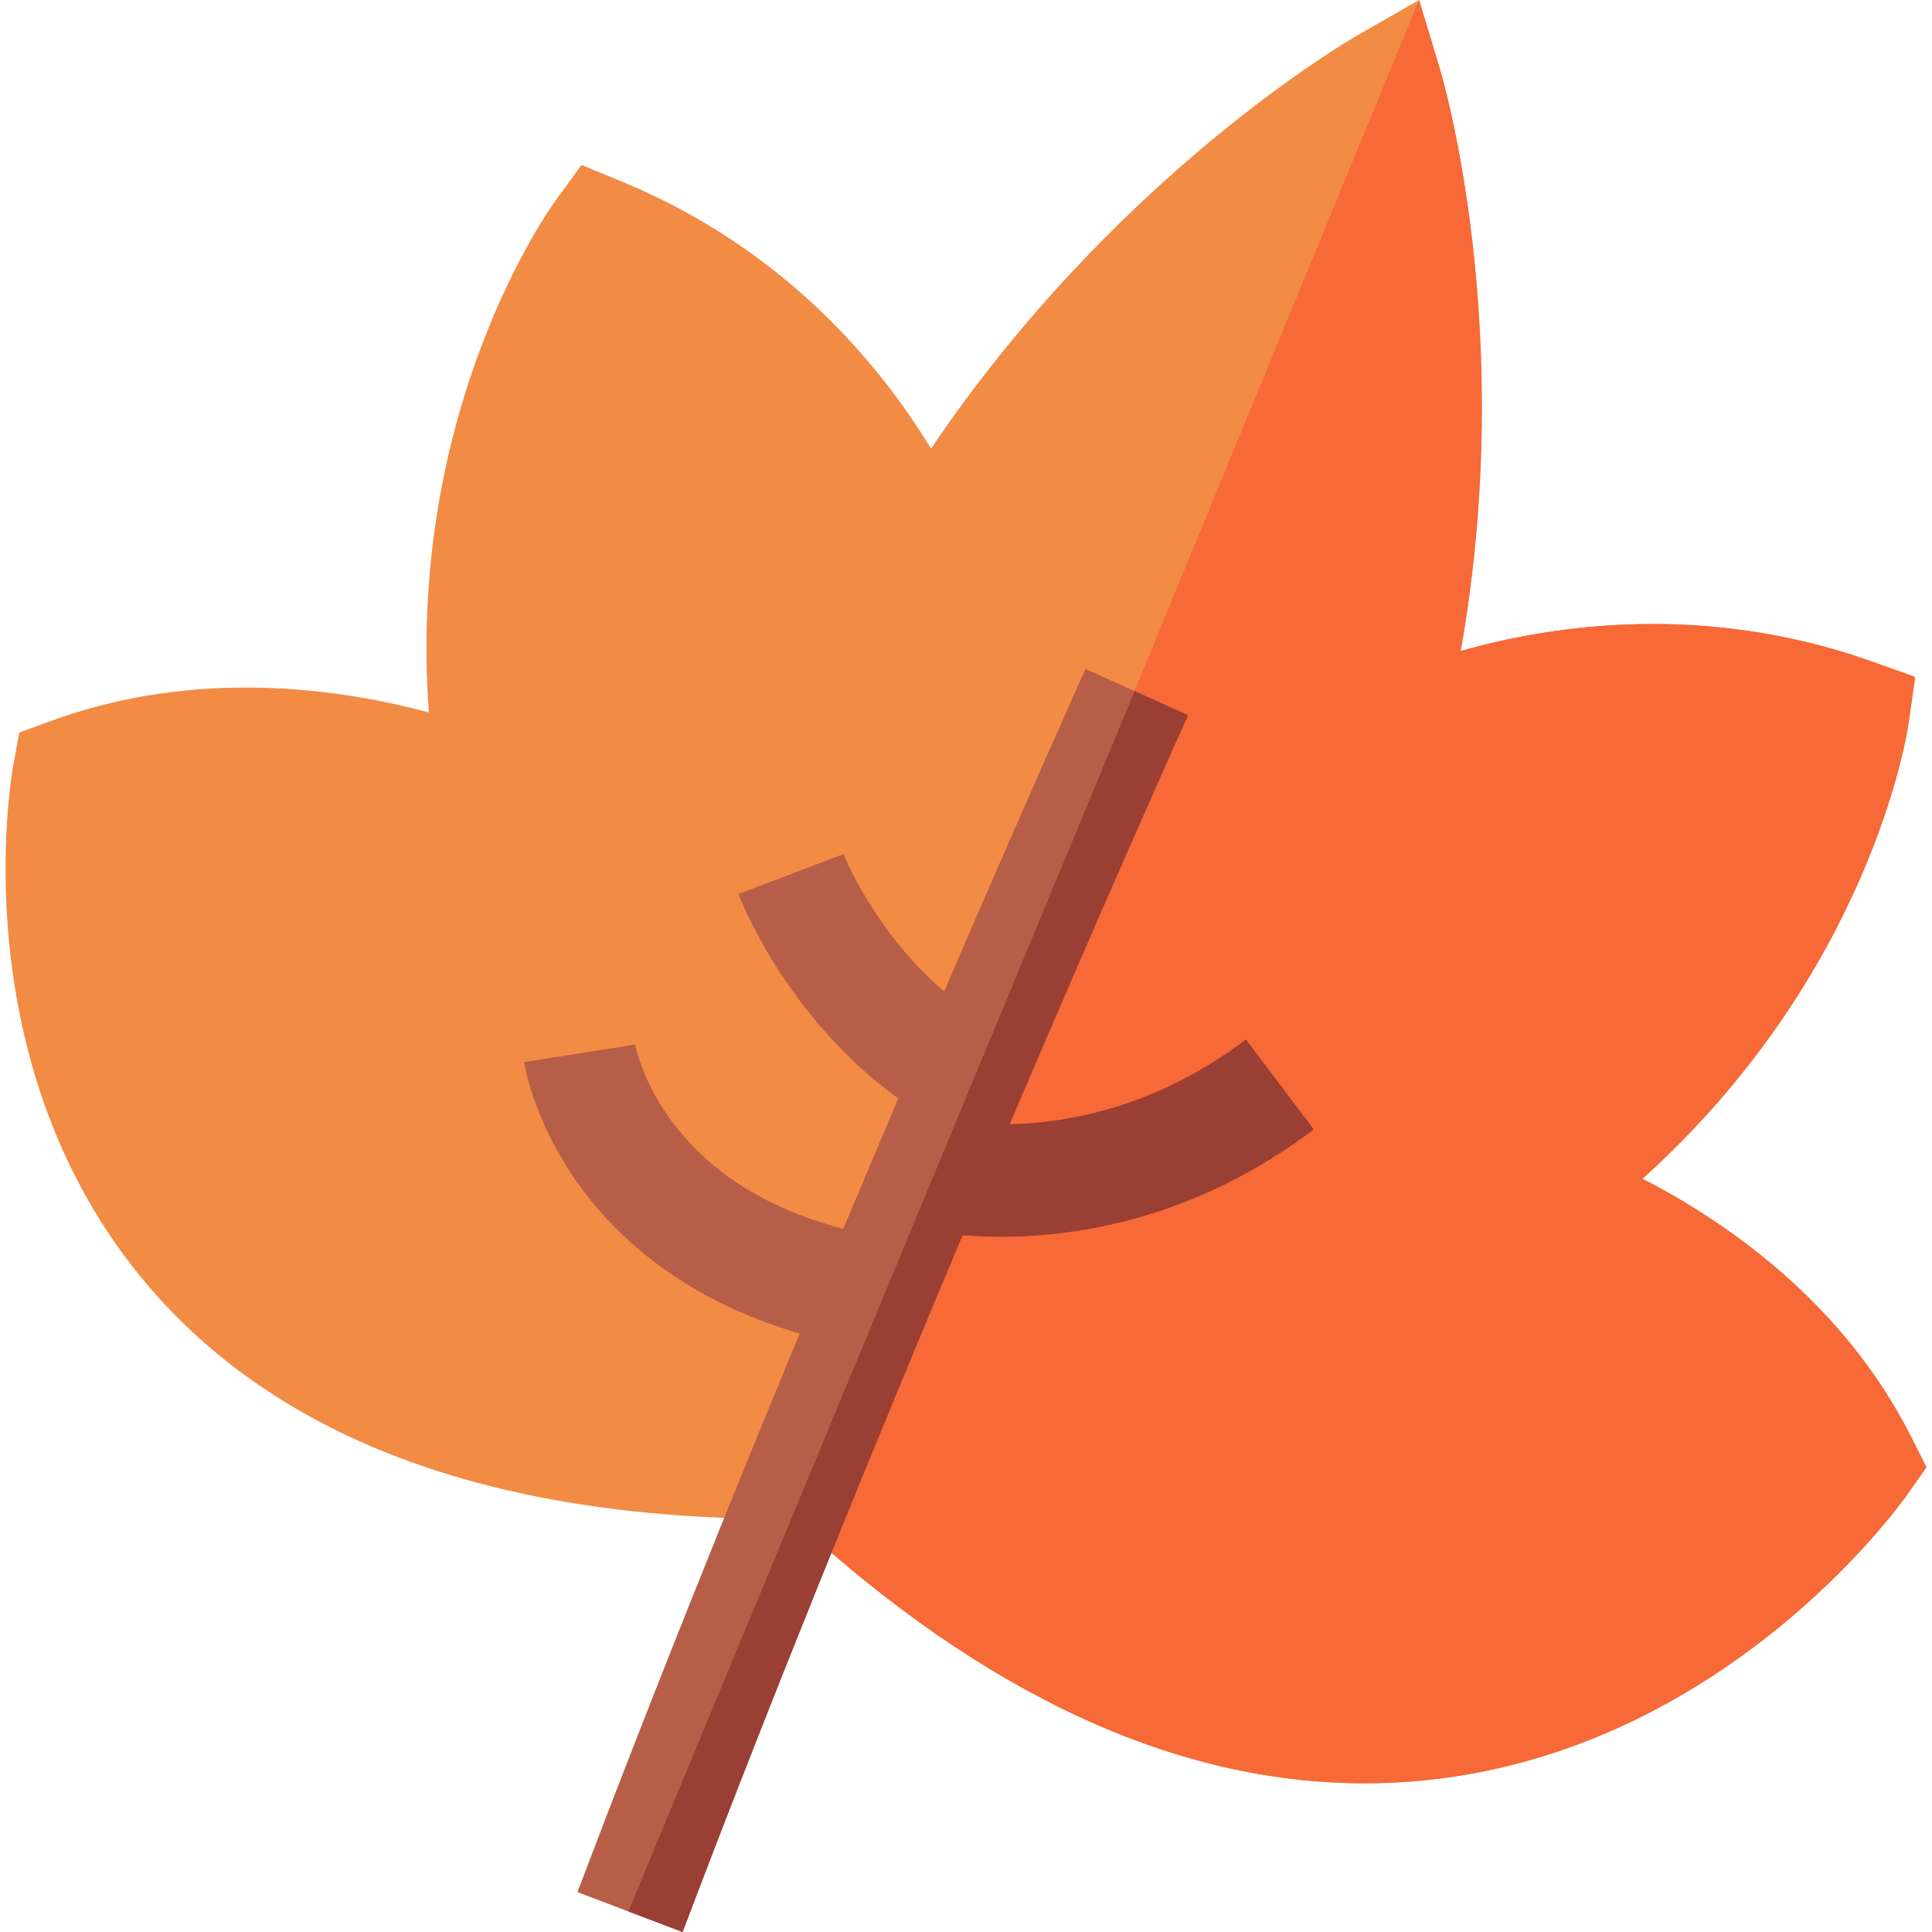
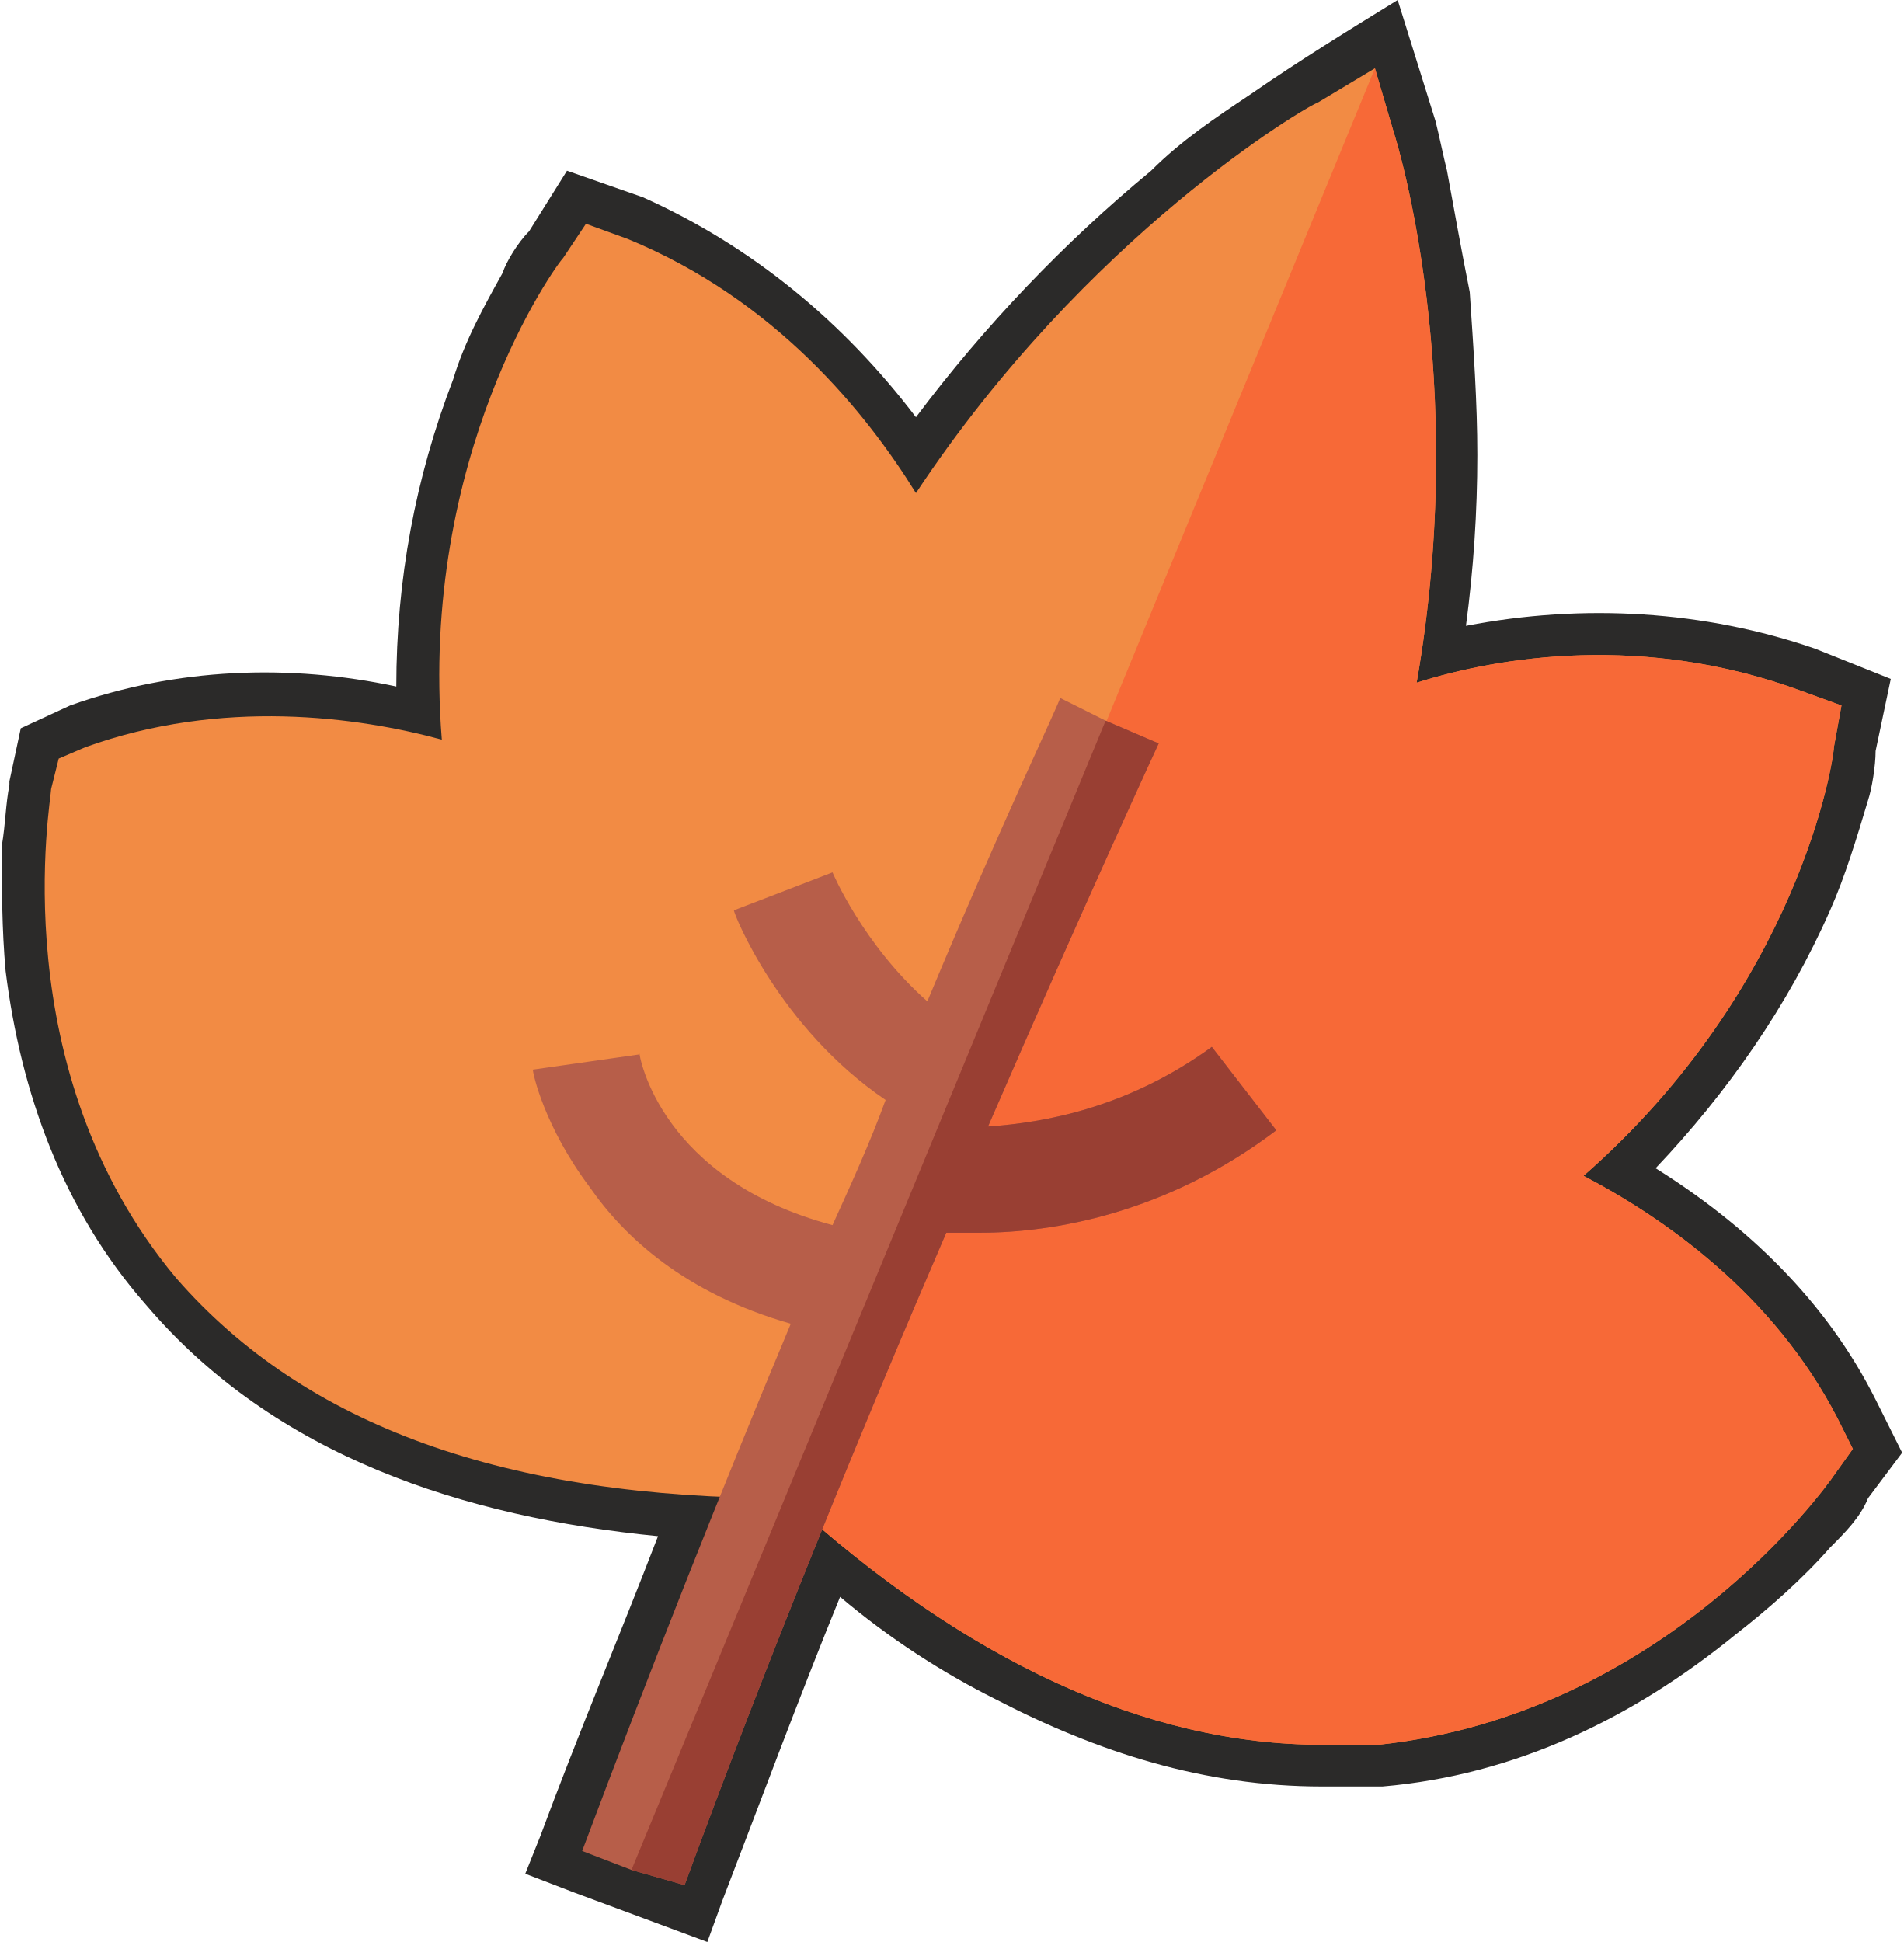
- <svg xmlns="http://www.w3.org/2000/svg" version="1.1" width="512" height="512" x="0" y="0" viewBox="0 0 514.961 514.961" style="enable-background:new 0 0 512 512" xml:space="preserve" class="">
-   <g>
-     <g>
-       <path d="m513.48 391.092-5.175 7.352c-1.958 2.781-48.764 68.126-128.638 76.088-5.305.53-10.63.79-15.945.79-50.352.01-101.464-23.636-152.245-70.457-78.675.51-136.6-20.475-172.227-62.445-49.742-58.604-36.265-135.502-35.666-138.752l1.549-8.402 8.012-2.951c38.963-14.373 77.317-8.842 101.164-2.411-5.964-80.729 31.98-133.971 33.748-136.412l6.943-9.532 10.89 4.501c43.359 17.904 68.795 48.961 82.262 71.117 49.004-72.557 110.895-108.575 113.762-110.216l16.335-9.362 5.445 18.044c.939 3.101 20.69 70.227 5.645 155.477 25.316-7.172 65.518-12.863 109.586 2.801l11.549 4.111-1.728 12.143c-.42 2.961-10.18 66.816-70.963 121.618 21.949 11.273 53.439 32.708 71.652 68.856z" fill="#f28b44" data-original="#f28b44" />
-       <path d="m513.48 391.092-5.175 7.352c-1.958 2.781-48.764 68.126-128.638 76.088-5.305.53-10.63.79-15.945.79-50.352.01-101.464-23.636-152.245-70.457l166.772-404.865 5.445 18.044c.939 3.101 20.69 70.227 5.645 155.477 25.316-7.172 65.518-12.863 109.586 2.801l11.549 4.111-1.728 12.143c-.42 2.961-10.18 66.816-70.963 121.618 21.949 11.273 53.439 32.708 71.652 68.856z" fill="#f76937" data-original="#f76937" />
-       <g>
-         <path d="m350.165 301.031c-31.35 23.726-62.79 28.607-83.321 28.607-3.826 0-7.273-.17-10.27-.42-23.268 55.273-50.152 121.068-74.639 185.743l-14.446-5.481-13.577-5.151c19.232-50.812 39.942-102.304 59.234-148.895-30.221-8.792-47.815-24.946-57.625-37.989-12.818-17.054-15.555-32.648-15.825-34.368l29.612-4.641-.02-.16c.28 1.6 7.133 36.739 55.487 49.252 5.055-12.063 9.961-23.676 14.666-34.728-30.021-21.755-42.07-53.062-42.63-54.533l14.037-5.291 13.997-5.331c.1.25 8.122 20.635 26.805 36.619 22.129-51.422 37.355-85.22 37.684-85.97l13.098 5.922 14.216 6.431c-.38.85-20.231 44.91-47.555 109.036 15.575-.34 39.143-4.531 63-22.585z" fill="#b75e49" data-original="#b75e49" />
-         <g>
-           <path d="m350.165 301.031c-31.35 23.726-62.79 28.607-83.321 28.607-3.826 0-7.273-.17-10.27-.42-23.268 55.273-50.152 121.068-74.639 185.743l-14.446-5.481 134.941-325.267 14.216 6.431c-.38.85-20.231 44.91-47.555 109.036 15.575-.34 39.143-4.531 63-22.585z" fill="#993f33" data-original="#993f33" />
-         </g>
-       </g>
+ <svg xmlns="http://www.w3.org/2000/svg" xml:space="preserve" width="500px" height="510px" version="1.1" style="shape-rendering:geometricPrecision; text-rendering:geometricPrecision; image-rendering:optimizeQuality; fill-rule:evenodd; clip-rule:evenodd" viewBox="0 0 501 512">
+   <defs>
+     <style type="text/css">
+    
+     .fil0 {fill:#2B2A29}
+     .fil4 {fill:#993F33}
+     .fil3 {fill:#B75E49}
+     .fil1 {fill:#F28B44}
+     .fil2 {fill:#F76937}
+    
+   </style>
+   </defs>
+   <g id="Слой_x0020_1">
+     <path class="fil0" d="M190 501c0,0 0,0 0,0l-4 11 -35 -13 0 0 -13 -5 4 -10c10,-27 21,-53 31,-79 -51,-5 -101,-21 -135,-61 -22,-25 -33,-56 -37,-88 -1,-11 -1,-22 -1,-33 1,-6 1,-11 2,-16l0 -1 3 -14 13 -6 0 0c28,-10 58,-11 86,-5 0,-28 5,-55 15,-81 3,-10 8,-19 13,-28 1,-3 4,-8 7,-11l10 -16 20 7 0 0c29,13 53,33 72,58 18,-24 39,-46 62,-65 8,-8 17,-14 26,-20 13,-9 26,-17 39,-25l10 32c1,4 2,9 3,13 2,11 4,22 6,32 1,15 2,29 2,43 0,15 -1,30 -3,45 31,-6 63,-4 92,6l20 8 -4 19c0,4 -1,10 -2,13 -3,10 -6,20 -10,29 -11,25 -27,48 -46,68 24,15 45,35 58,61l7 14 -9 12c-2,5 -6,9 -10,13 -7,8 -16,16 -25,23 -27,22 -58,37 -93,40l-1 0 0 0c-5,0 -10,0 -15,0 -31,0 -59,-9 -86,-23 -14,-7 -28,-16 -41,-27 -11,27 -21,54 -31,80z" />
+     <g id="_1058207424">
+       <path class="fil1" d="M488 382l-5 7c-2,3 -45,63 -120,71 -5,0 -10,0 -15,0 -46,0 -94,-22 -141,-65 -74,0 -127,-19 -161,-58 -46,-55 -33,-126 -33,-129l2 -8 7 -3c36,-13 72,-8 94,-2 -6,-75 30,-125 32,-127l6 -9 11 4c39,16 63,46 76,67 45,-68 103,-102 106,-103l15 -9 5 17c1,3 20,65 6,145 22,-7 60,-13 101,2l11 4 -2 11c0,3 -9,63 -66,113 21,11 50,31 67,64l4 8 0 0z" data-original="#f28b44" />
+       <path class="fil2" d="M488 382l-5 7c-2,3 -45,63 -120,71 -5,0 -10,0 -15,0 -46,0 -94,-22 -141,-65l155 -377 5 17c1,3 20,65 6,145 22,-7 60,-13 101,2l11 4 -2 11c0,3 -9,63 -66,113 21,11 50,31 67,64l4 8z" data-original="#f76937" />
+       <path class="fil3" d="M336 298c-29,22 -59,27 -78,27 -4,0 -7,0 -9,0 -22,51 -47,112 -69,172l-14 -4 -13 -5c18,-48 37,-96 55,-139 -28,-8 -44,-23 -53,-36 -12,-16 -15,-30 -15,-31l28 -4 0 -1c0,2 6,34 51,46 5,-11 10,-22 14,-33 -28,-19 -40,-49 -40,-50l13 -5 13 -5c0,0 8,19 25,34 20,-48 35,-79 35,-80l12 6 14 6c0,0 -19,41 -45,101 15,-1 37,-5 59,-21l17 22 0 0z" data-original="#b75e49" />
+       <path class="fil4" d="M336 298c-29,22 -59,27 -78,27 -4,0 -7,0 -9,0 -22,51 -47,112 -69,172l-14 -4 125 -303 14 6c0,0 -19,41 -45,101 15,-1 37,-5 59,-21l17 22 0 0z" data-original="#993f33" />
    </g>
  </g>
</svg>
